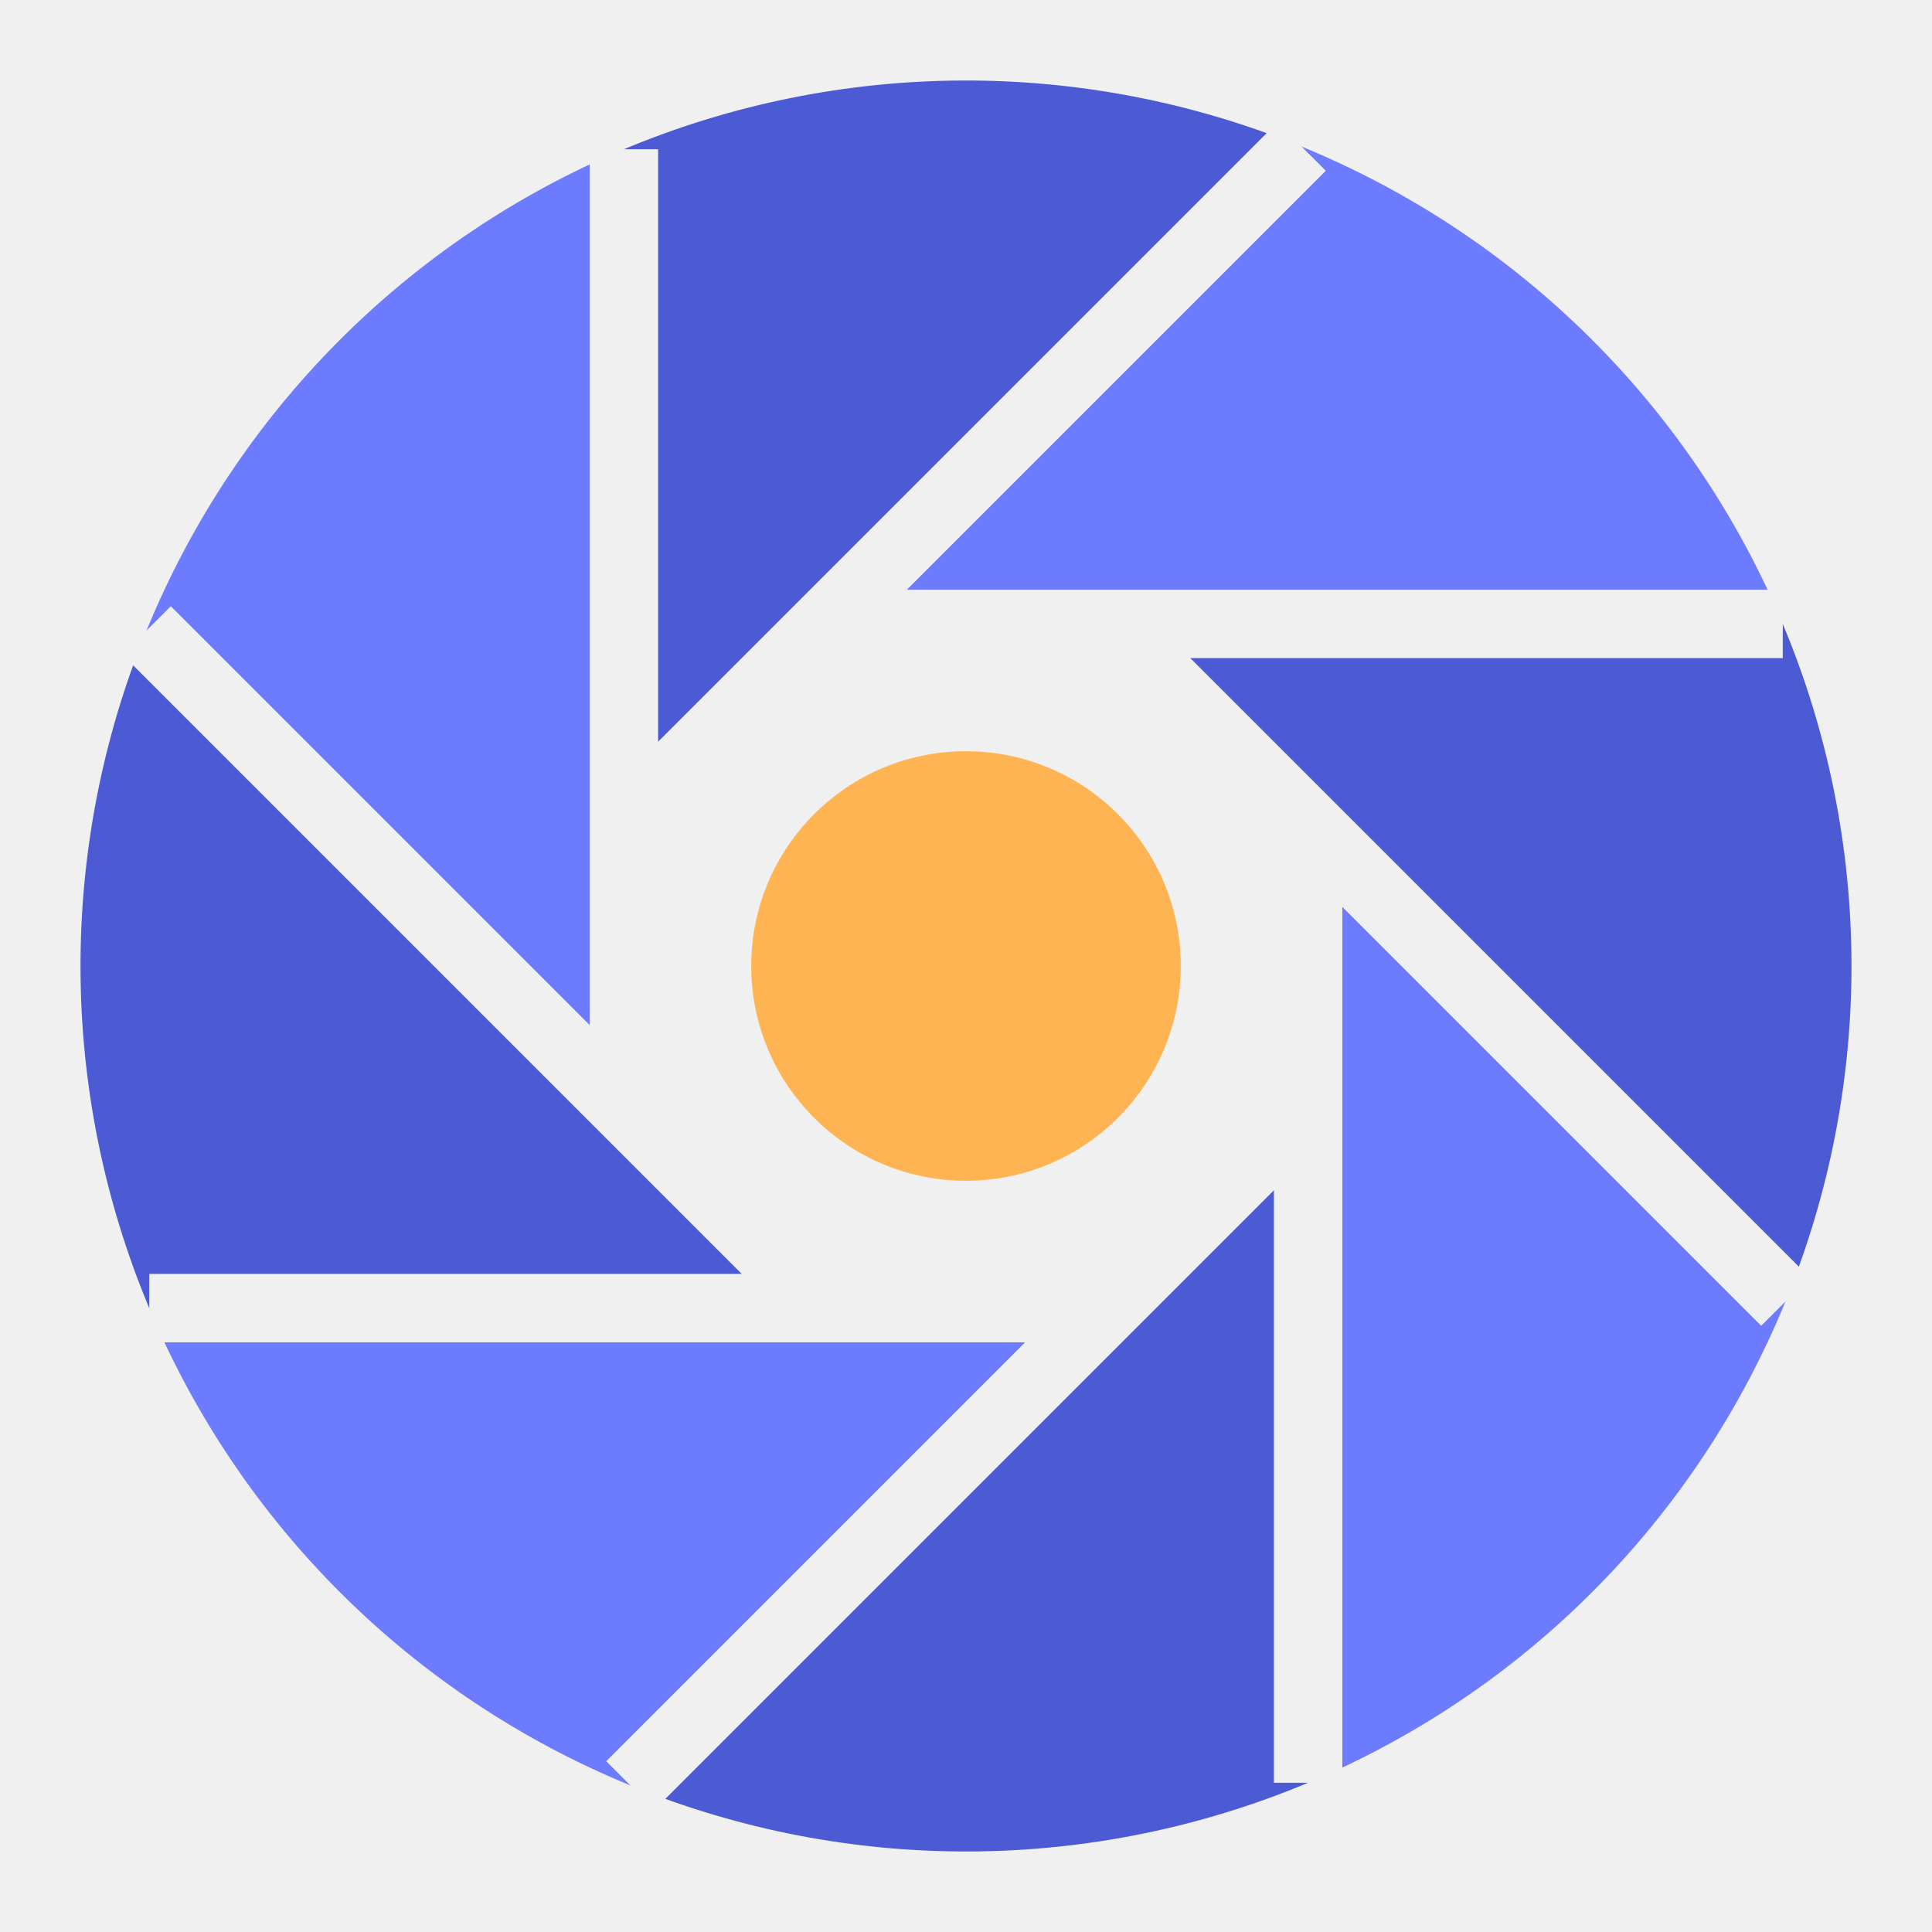
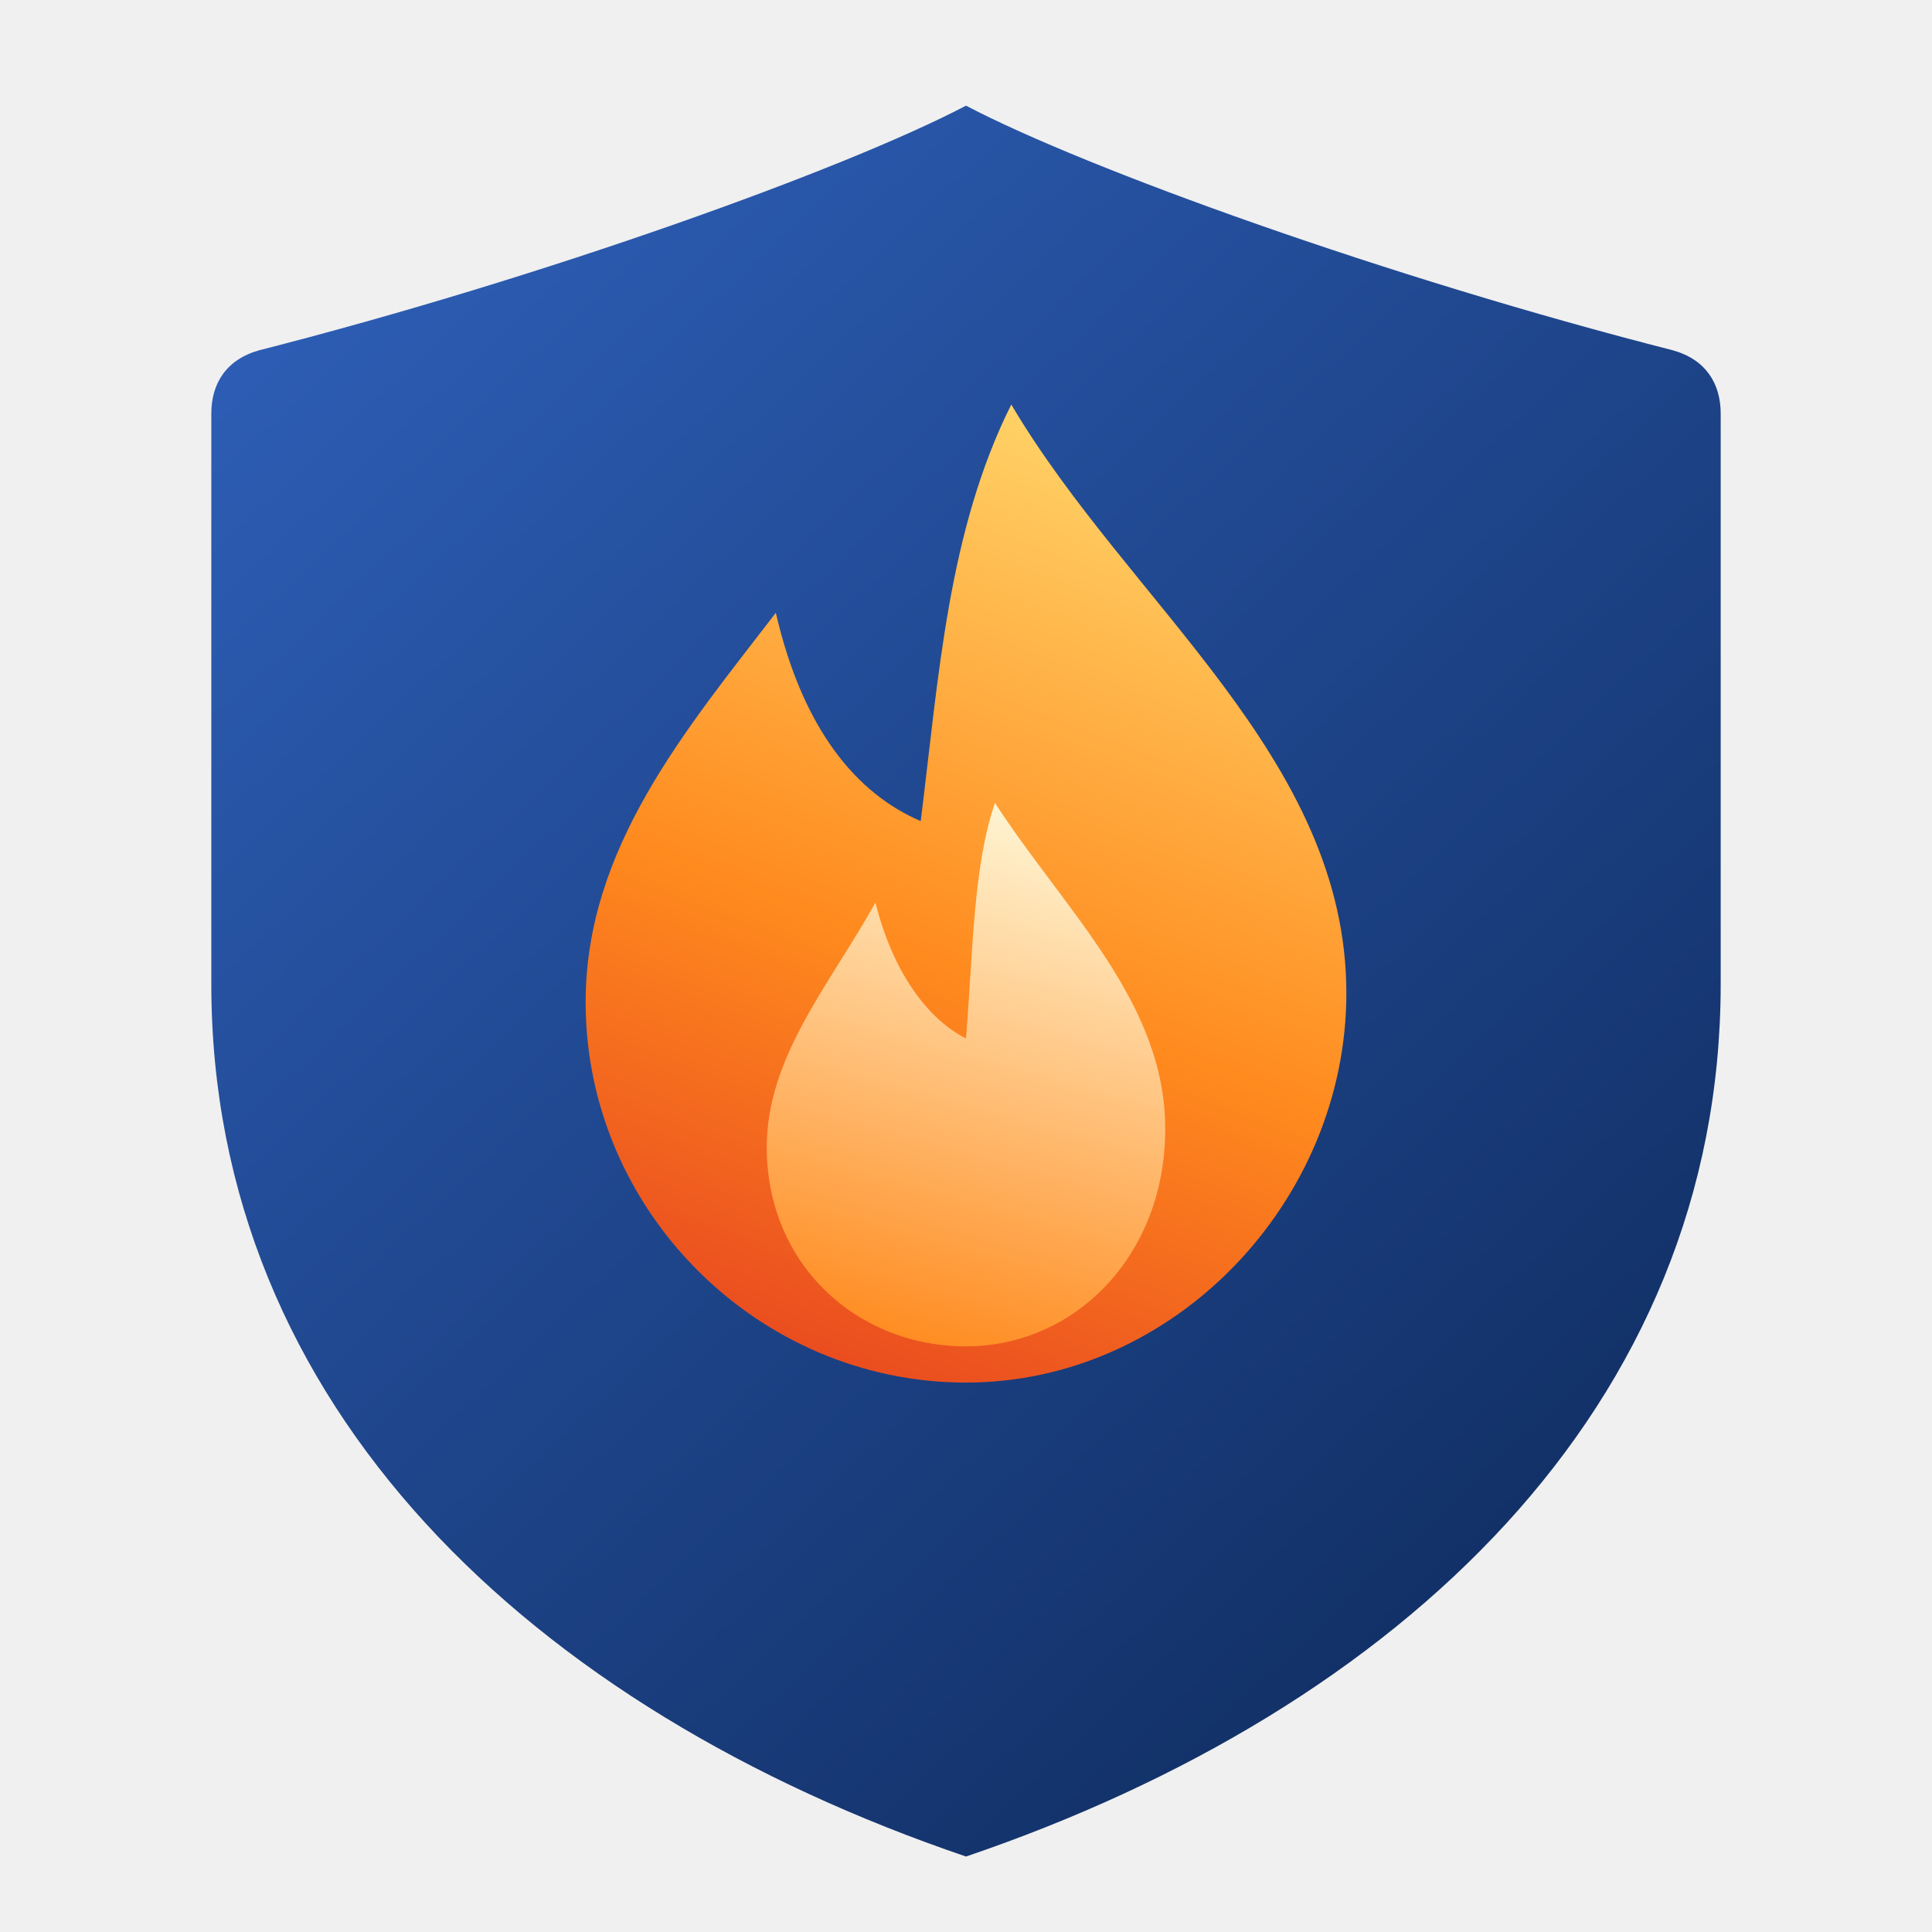
- <svg xmlns="http://www.w3.org/2000/svg" viewBox="0 0 24 24" role="img" aria-label="Watchfire">
-   <mask id="a">
-     <rect width="24" height="24" fill="#fff" />
-     <g stroke="#000" stroke-width="0.85" stroke-linecap="butt">
-       <line x1="13.76" y1="7.75" x2="22.179" y2="16.169" />
-       <line x1="16.25" y1="10.24" x2="16.25" y2="22.146" />
-       <line x1="16.25" y1="13.76" x2="7.831" y2="22.179" />
-       <line x1="13.76" y1="16.25" x2="1.854" y2="16.25" />
-       <line x1="10.24" y1="16.25" x2="1.821" y2="7.831" />
-       <line x1="7.75" y1="13.76" x2="7.75" y2="1.854" />
-       <line x1="7.75" y1="10.24" x2="16.169" y2="1.821" />
-       <line x1="10.24" y1="7.75" x2="22.146" y2="7.75" />
-     </g>
-   </mask>
-   <g mask="url(#a)">
-     <path d="M16.25 10.24 L22.179 16.169 A11 11 0 0 1 16.25 22.146 Z" fill="#6D7BFF" />
-     <path d="M16.25 13.76 L16.25 22.146 A11 11 0 0 1 7.831 22.179 Z" fill="#4C5BD4" />
-     <path d="M13.76 16.25 L7.831 22.179 A11 11 0 0 1 1.854 16.25 Z" fill="#6D7BFF" />
-     <path d="M10.24 16.25 L1.854 16.25 A11 11 0 0 1 1.821 7.831 Z" fill="#4C5BD4" />
-     <path d="M7.75 13.76 L1.821 7.831 A11 11 0 0 1 7.75 1.854 Z" fill="#6D7BFF" />
-     <path d="M7.75 10.24 L7.75 1.854 A11 11 0 0 1 16.169 1.821 Z" fill="#4C5BD4" />
-     <path d="M10.24 7.75 L16.169 1.821 A11 11 0 0 1 22.146 7.75 Z" fill="#6D7BFF" />
-     <path d="M13.76 7.75 L22.146 7.75 A11 11 0 0 1 22.179 16.169 Z" fill="#4C5BD4" />
-   </g>
-   <circle cx="12" cy="12" r="2.668" fill="#FFB454" />
+ <svg xmlns="http://www.w3.org/2000/svg" viewBox="0 0 64 64" role="img" aria-label="Watchfire">
+   <defs>
+     <linearGradient id="wfShield" x1=".1" y1="0" x2=".9" y2="1">
+       <stop offset="0" stop-color="#2E5FB8" />
+       <stop offset="1" stop-color="#0E2A5C" />
+     </linearGradient>
+     <linearGradient id="wfFlame" x1=".25" y1="1" x2=".55" y2="0">
+       <stop offset="0" stop-color="#E8471F" />
+       <stop offset=".45" stop-color="#FF8A1E" />
+       <stop offset="1" stop-color="#FFD166" />
+     </linearGradient>
+     <linearGradient id="wfCore" x1=".3" y1="1" x2=".5" y2="0">
+       <stop offset="0" stop-color="#FF8A1E" />
+       <stop offset="1" stop-color="#FFF3D0" />
+     </linearGradient>
+   </defs>
+   <path d="M32 3.5 C36 5.6 46 9.2 55.4 11.6 C56.5 11.9 57 12.7 57 13.7 V32.6 C57 46.6 46.4 56.6 32 61.5 C17.6 56.6 7 46.6 7 32.6 V13.7 C7 12.7 7.5 11.9 8.6 11.6 C18 9.2 28 5.6 32 3.5 Z" fill="url(#wfShield)" />
+   <path d="M33.50 13.40 C37.40 20.00 44.60 25.10 44.60 32.90 C44.60 39.80 38.90 45.80 32.00 45.80 C25.10 45.80 19.40 40.10 19.40 33.20 C19.40 28.10 22.70 24.20 25.70 20.30 C26.60 24.20 28.40 26.30 30.50 27.20 C31.10 22.40 31.40 17.60 33.50 13.40 Z" fill="url(#wfFlame)" />
+   <path d="M32.96 26.60 C35.30 30.20 38.60 33.20 38.60 37.40 C38.60 41.60 35.60 44.60 32.00 44.60 C28.40 44.60 25.40 41.90 25.40 38.00 C25.40 35.00 27.50 32.60 29.00 29.90 C29.60 32.30 30.80 33.80 32.00 34.40 C32.24 31.40 32.24 28.70 32.96 26.60 Z" fill="url(#wfCore)" />
</svg>
